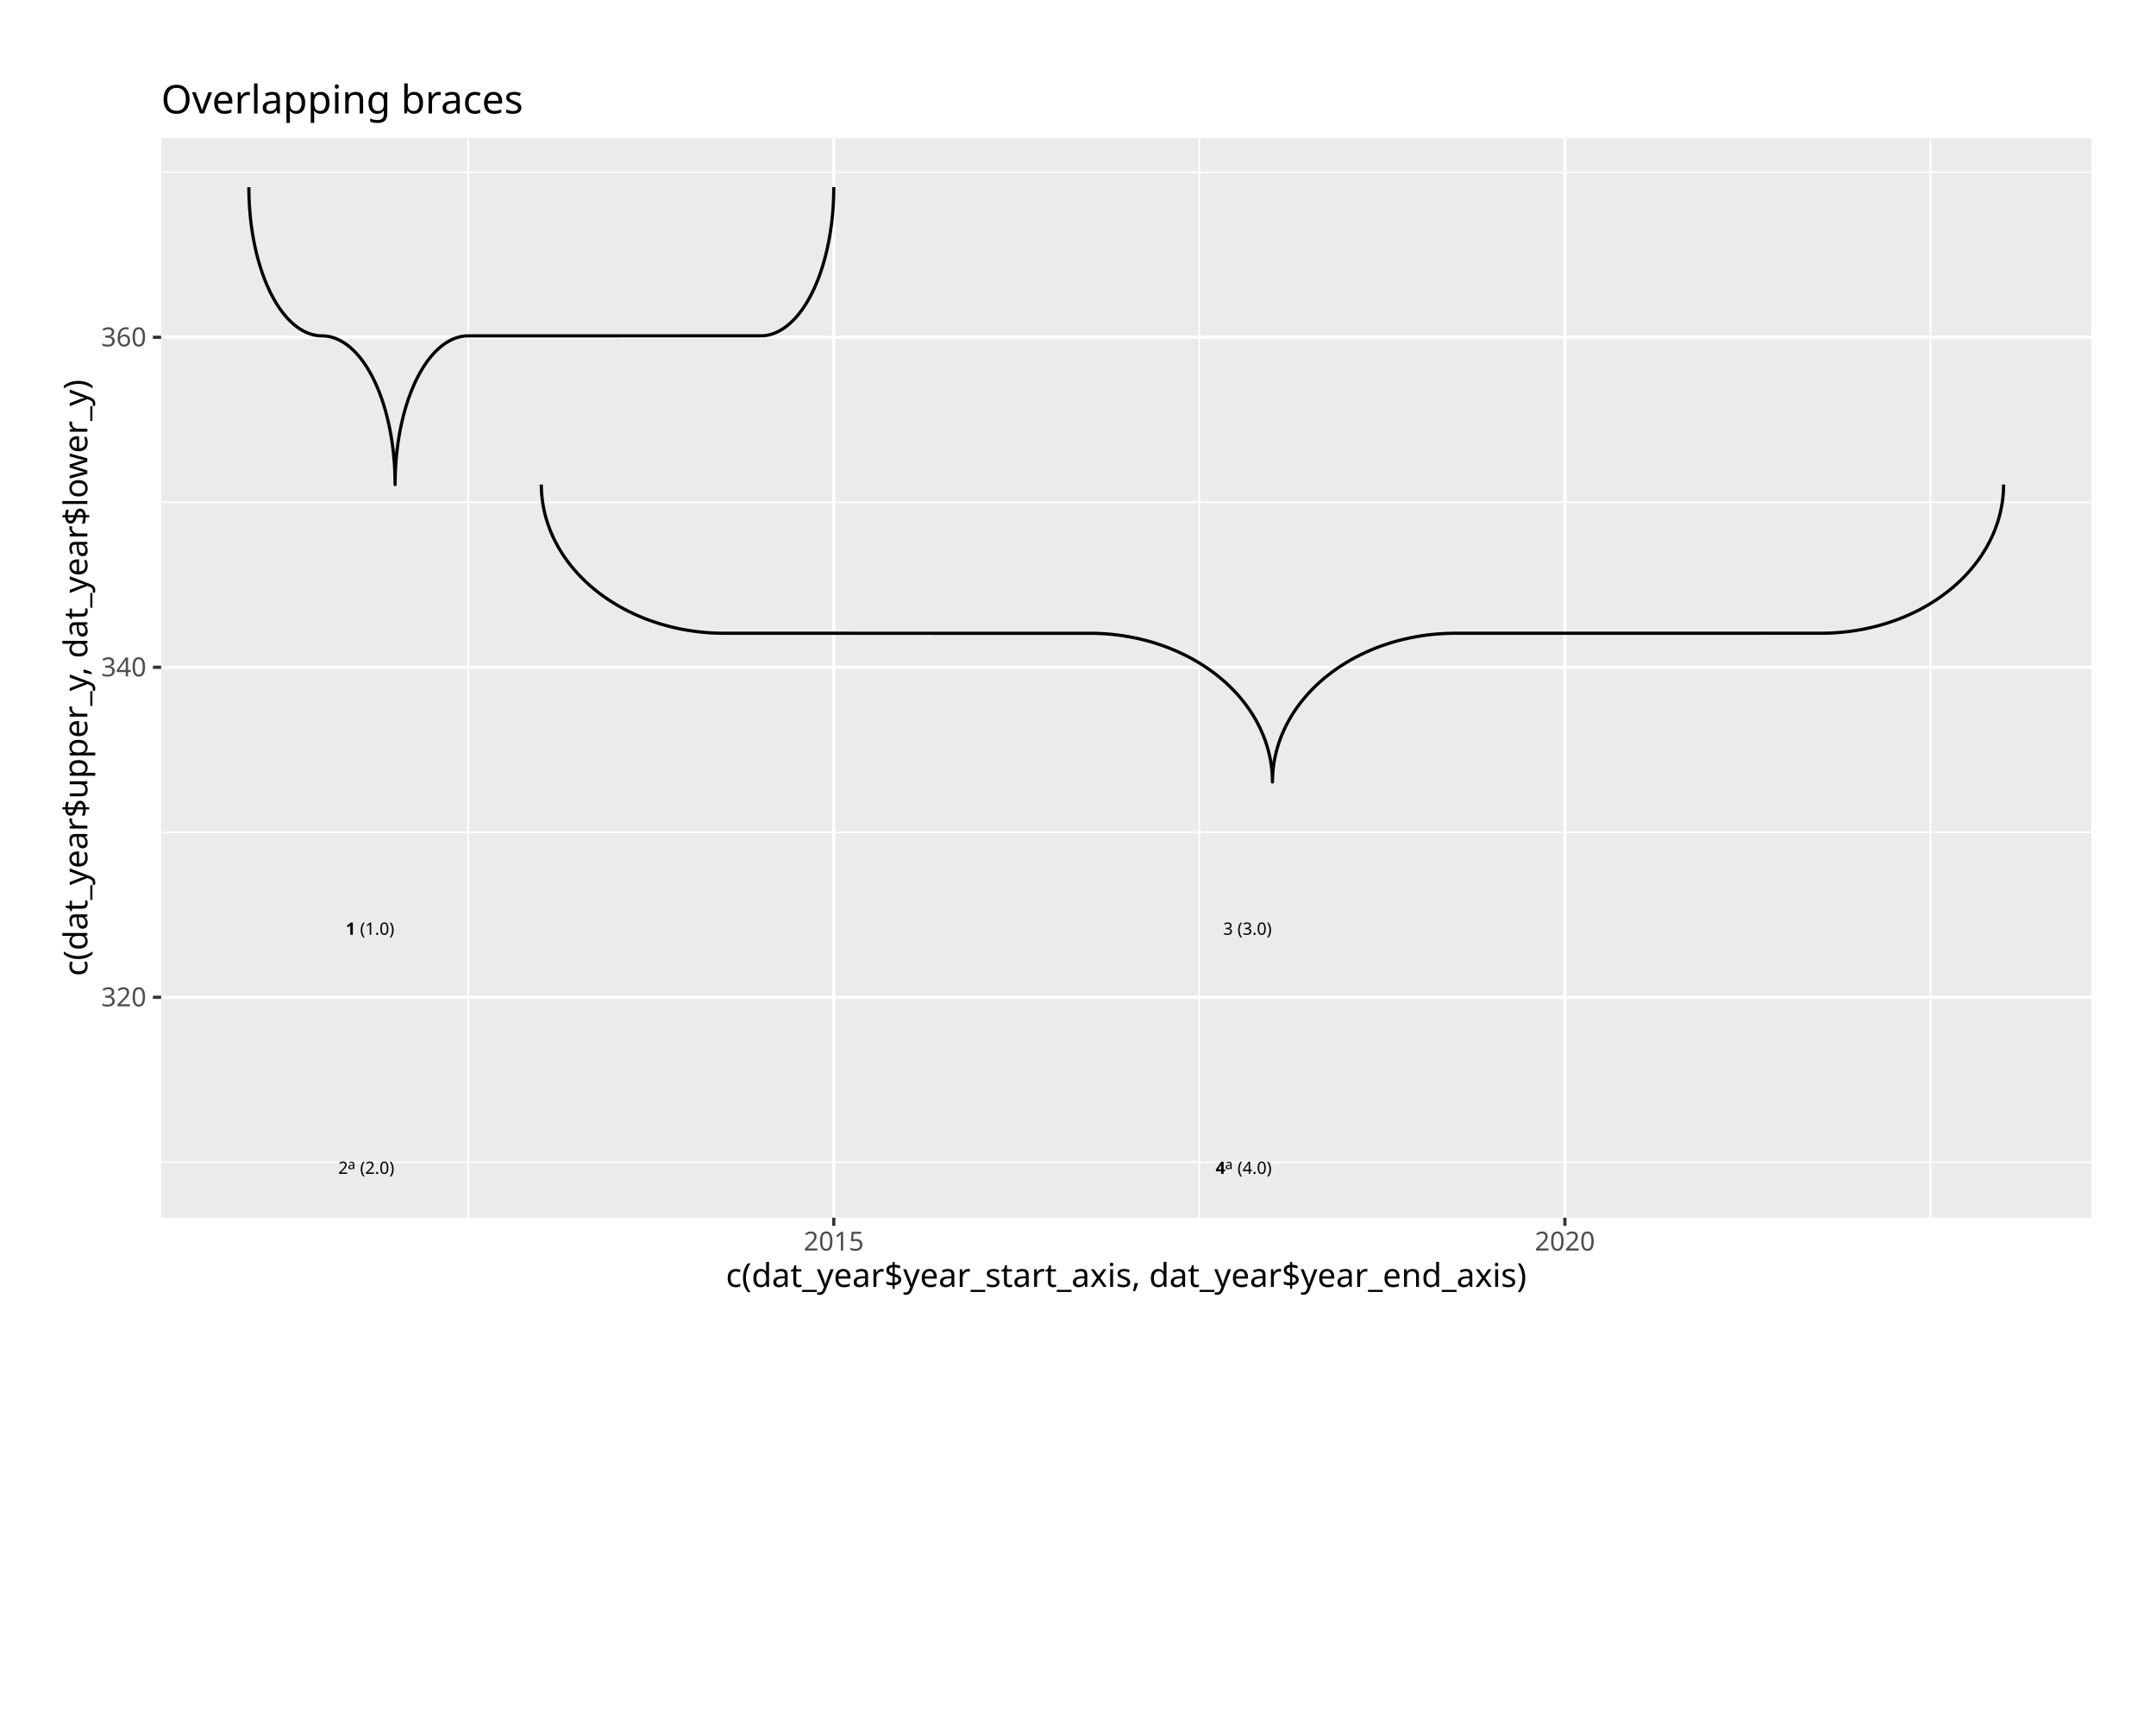
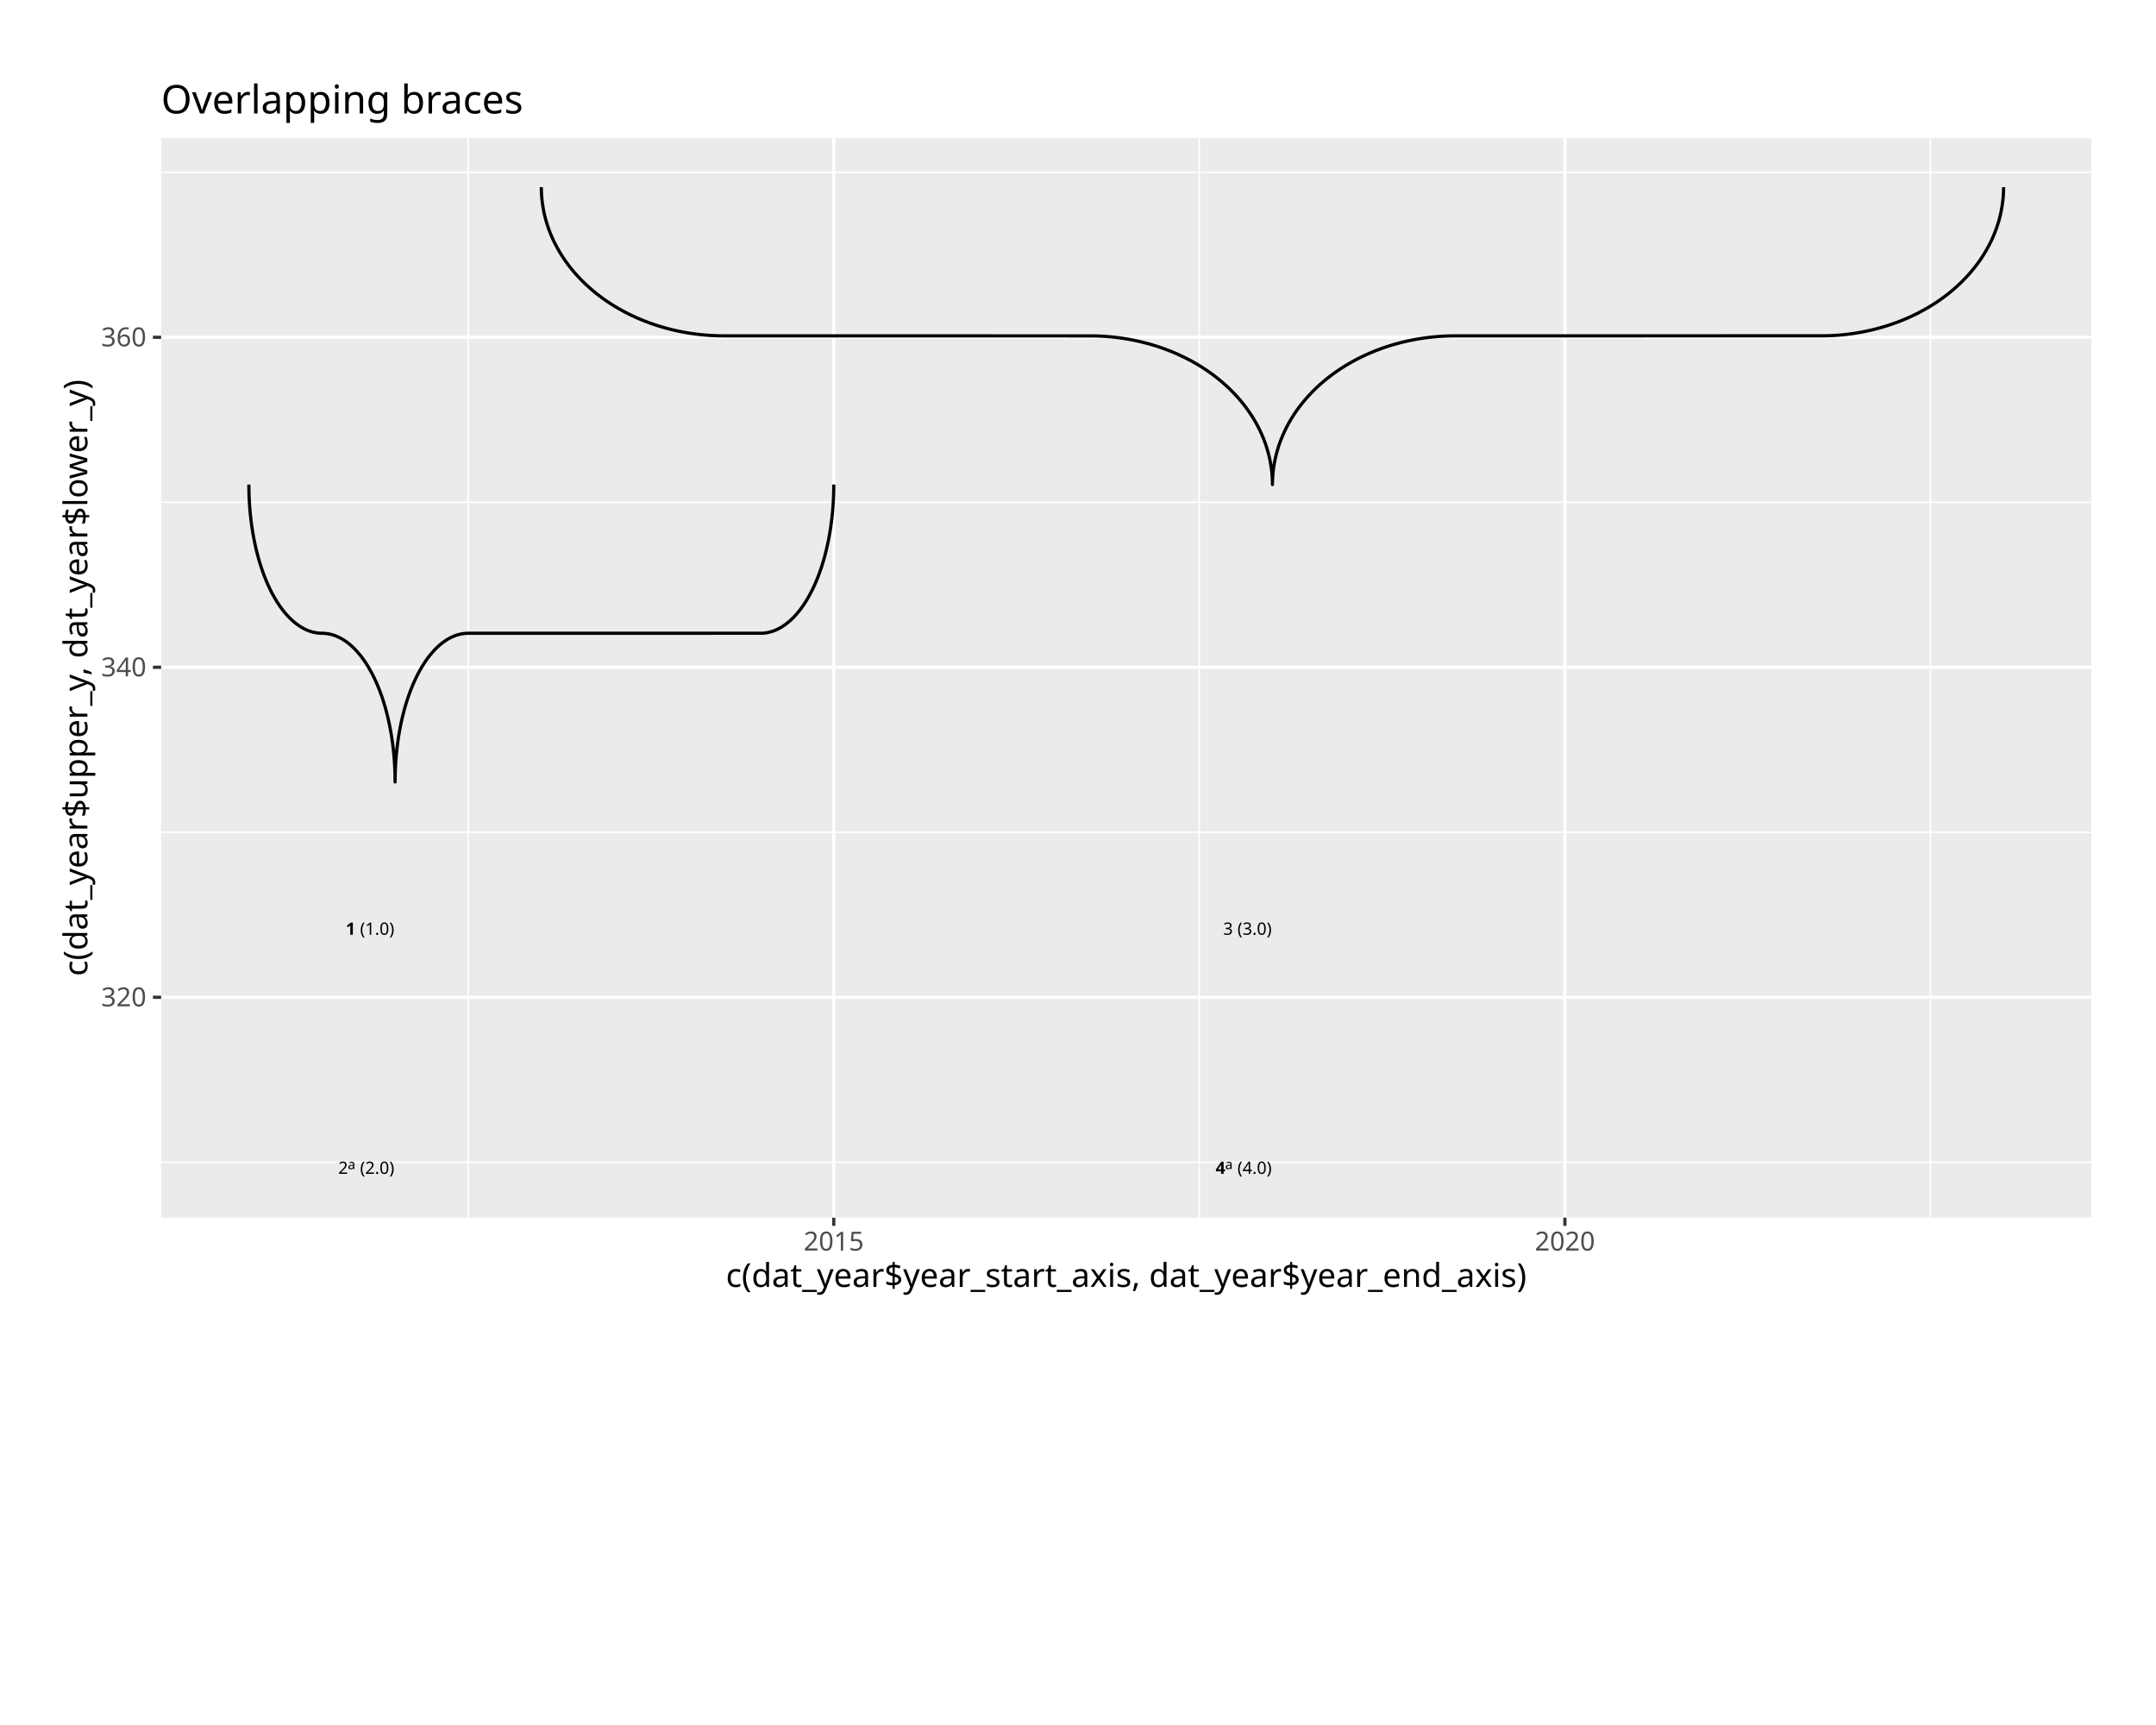
<svg xmlns="http://www.w3.org/2000/svg" class="svglite" data-engine-version="2.0" width="720.00pt" height="576.00pt" viewBox="0 0 720.00 576.00">
  <defs>
    <style type="text/css">
    .svglite line, .svglite polyline, .svglite polygon, .svglite path, .svglite rect, .svglite circle {
      fill: none;
      stroke: #000000;
      stroke-linecap: round;
      stroke-linejoin: round;
      stroke-miterlimit: 10.00;
    }
  </style>
  </defs>
  <rect width="100%" height="100%" style="stroke: none; fill: #FFFFFF;" />
  <defs>
    <clipPath id="cpMC4wMHw3MjAuMDB8MC4wMHw1NzYuMDA=">
      <rect x="0.00" y="0.00" width="720.00" height="576.00" />
    </clipPath>
  </defs>
  <g clip-path="url(#cpMC4wMHw3MjAuMDB8MC4wMHw1NzYuMDA=)">
    <rect x="-0" y="0.00" width="720.00" height="576.00" style="stroke-width: 1.07; stroke: #FFFFFF; fill: #FFFFFF;" />
  </g>
  <defs>
    <clipPath id="cpNTMuODF8Njk4LjQwfDQ2LjEwfDQwNi41OQ==">
      <rect x="53.81" y="46.10" width="644.59" height="360.49" />
    </clipPath>
  </defs>
  <g clip-path="url(#cpNTMuODF8Njk4LjQwfDQ2LjEwfDQwNi41OQ==)">
    <rect x="53.81" y="46.10" width="644.59" height="360.49" style="stroke-width: 1.07; stroke: none; fill: #EBEBEB;" />
    <polyline points="53.81,388.10 698.40,388.10 " style="stroke-width: 0.53; stroke: #FFFFFF; stroke-linecap: butt;" />
    <polyline points="53.81,277.91 698.40,277.91 " style="stroke-width: 0.53; stroke: #FFFFFF; stroke-linecap: butt;" />
    <polyline points="53.81,167.72 698.40,167.72 " style="stroke-width: 0.53; stroke: #FFFFFF; stroke-linecap: butt;" />
    <polyline points="53.81,57.53 698.40,57.53 " style="stroke-width: 0.53; stroke: #FFFFFF; stroke-linecap: butt;" />
    <polyline points="156.36,406.59 156.36,46.10 " style="stroke-width: 0.53; stroke: #FFFFFF; stroke-linecap: butt;" />
    <polyline points="400.52,406.59 400.52,46.10 " style="stroke-width: 0.53; stroke: #FFFFFF; stroke-linecap: butt;" />
    <polyline points="644.68,406.59 644.68,46.10 " style="stroke-width: 0.53; stroke: #FFFFFF; stroke-linecap: butt;" />
    <polyline points="53.81,333.00 698.40,333.00 " style="stroke-width: 1.07; stroke: #FFFFFF; stroke-linecap: butt;" />
    <polyline points="53.81,222.82 698.40,222.82 " style="stroke-width: 1.07; stroke: #FFFFFF; stroke-linecap: butt;" />
    <polyline points="53.81,112.63 698.40,112.63 " style="stroke-width: 1.07; stroke: #FFFFFF; stroke-linecap: butt;" />
    <polyline points="278.44,406.59 278.44,46.10 " style="stroke-width: 1.07; stroke: #FFFFFF; stroke-linecap: butt;" />
    <polyline points="522.60,406.59 522.60,46.10 " style="stroke-width: 1.07; stroke: #FFFFFF; stroke-linecap: butt;" />
-     <polyline points="83.11,62.49 83.11,63.27 83.14,64.84 83.18,66.41 83.26,67.97 83.35,69.52 83.48,71.07 83.62,72.61 83.79,74.14 83.98,75.66 84.20,77.16 84.44,78.65 84.70,80.13 84.99,81.58 85.29,83.02 85.62,84.44 85.97,85.83 86.35,87.20 86.74,88.55 87.16,89.87 87.59,91.17 88.05,92.43 88.52,93.67 89.01,94.87 89.53,96.04 90.06,97.18 90.60,98.29 91.17,99.35 91.75,100.39 92.34,101.38 92.96,102.34 93.58,103.25 94.22,104.13 94.87,104.96 95.54,105.75 96.22,106.50 96.91,107.20 97.61,107.86 98.31,108.48 99.03,109.04 99.76,109.57 100.49,110.04 101.24,110.47 101.98,110.85 102.74,111.18 103.50,111.46 104.26,111.70 105.02,111.88 105.79,112.02 106.56,112.11 107.33,112.14 108.10,112.16 108.87,112.22 109.64,112.33 110.41,112.49 111.17,112.70 111.93,112.96 112.69,113.27 113.44,113.62 114.18,114.03 114.92,114.48 115.65,114.98 116.38,115.52 117.09,116.11 117.79,116.75 118.49,117.43 119.17,118.16 119.84,118.93 120.50,119.74 121.15,120.59 121.78,121.49 122.40,122.42 123.00,123.40 123.59,124.41 124.17,125.46 124.72,126.55 125.26,127.67 125.78,128.83 126.28,130.01 126.77,131.23 127.23,132.49 127.68,133.77 128.10,135.07 128.51,136.41 128.89,137.77 129.25,139.15 129.59,140.56 129.91,141.98 130.21,143.43 130.48,144.90 130.73,146.38 130.96,147.88 131.17,149.39 131.35,150.91 131.50,152.45 131.64,153.99 131.75,155.54 131.83,157.10 131.89,158.66 131.93,160.23 131.94,161.80 131.94,161.80 131.94,161.01 131.97,159.45 132.02,157.88 132.09,156.32 132.19,154.77 132.31,153.22 132.45,151.68 132.62,150.15 132.82,148.63 133.03,147.13 133.27,145.64 133.53,144.16 133.82,142.71 134.13,141.27 134.46,139.85 134.81,138.46 135.18,137.08 135.57,135.74 135.99,134.42 136.42,133.12 136.88,131.86 137.35,130.62 137.85,129.42 138.36,128.24 138.89,127.11 139.44,126.00 140.00,124.93 140.58,123.90 141.18,122.91 141.79,121.95 142.41,121.04 143.05,120.16 143.71,119.33 144.37,118.54 145.05,117.79 145.74,117.09 146.44,116.43 147.15,115.81 147.87,115.24 148.59,114.72 149.33,114.25 150.07,113.82 150.82,113.44 151.57,113.11 152.33,112.82 153.09,112.59 153.86,112.41 154.62,112.27 155.39,112.18 156.16,112.15 254.60,112.13 255.37,112.07 256.14,111.96 256.91,111.80 257.67,111.59 258.43,111.33 259.19,111.02 259.94,110.66 260.68,110.26 261.42,109.81 262.15,109.31 262.87,108.77 263.59,108.17 264.29,107.54 264.99,106.86 265.67,106.13 266.34,105.36 267.00,104.55 267.65,103.69 268.28,102.80 268.90,101.86 269.50,100.89 270.09,99.88 270.66,98.83 271.22,97.74 271.76,96.62 272.28,95.46 272.78,94.27 273.27,93.05 273.73,91.80 274.18,90.52 274.60,89.21 275.01,87.88 275.39,86.52 275.75,85.14 276.09,83.73 276.41,82.30 276.71,80.86 276.98,79.39 277.23,77.91 277.46,76.41 277.66,74.90 277.85,73.38 278.00,71.84 278.14,70.30 278.24,68.74 278.33,67.19 278.39,65.62 278.43,64.06 278.44,62.49 278.44,62.49 " style="stroke-width: 1.07; stroke-linecap: butt;" />
-     <polyline points="180.77,161.80 180.78,162.58 180.84,164.15 180.96,165.71 181.15,167.27 181.39,168.83 181.69,170.38 182.05,171.92 182.48,173.45 182.96,174.96 183.50,176.47 184.10,177.96 184.75,179.43 185.47,180.89 186.24,182.33 187.06,183.74 187.94,185.14 188.87,186.51 189.86,187.86 190.89,189.18 191.98,190.47 193.12,191.74 194.31,192.97 195.54,194.18 196.82,195.35 198.14,196.49 199.51,197.59 200.92,198.66 202.37,199.69 203.86,200.69 205.39,201.64 206.96,202.56 208.56,203.43 210.19,204.27 211.85,205.06 213.55,205.81 215.27,206.51 217.02,207.17 218.79,207.78 220.59,208.35 222.40,208.87 224.24,209.35 226.09,209.78 227.96,210.16 229.85,210.49 231.74,210.77 233.65,211.01 235.56,211.19 237.48,211.33 239.41,211.41 241.33,211.45 365.34,211.47 367.27,211.53 369.19,211.64 371.11,211.80 373.02,212.01 374.92,212.27 376.81,212.58 378.68,212.93 380.55,213.33 382.39,213.79 384.22,214.28 386.03,214.83 387.81,215.42 389.57,216.06 391.31,216.74 393.02,217.47 394.69,218.24 396.34,219.05 397.96,219.90 399.54,220.80 401.09,221.73 402.60,222.71 404.07,223.72 405.50,224.77 406.89,225.86 408.23,226.98 409.54,228.13 410.79,229.32 412.00,230.54 413.17,231.79 414.28,233.07 415.34,234.38 416.35,235.72 417.31,237.07 418.22,238.46 419.07,239.86 419.87,241.29 420.61,242.74 421.29,244.20 421.92,245.69 422.49,247.19 423.00,248.70 423.45,250.22 423.84,251.76 424.18,253.30 424.45,254.85 424.66,256.41 424.82,257.97 424.91,259.54 424.94,261.11 424.94,261.11 424.94,260.32 425.01,258.75 425.13,257.19 425.31,255.63 425.55,254.07 425.86,252.53 426.22,250.99 426.64,249.46 427.12,247.94 427.66,246.43 428.26,244.94 428.92,243.47 429.63,242.01 430.40,240.58 431.22,239.16 432.10,237.76 433.03,236.39 434.02,235.04 435.06,233.72 436.15,232.43 437.28,231.16 438.47,229.93 439.70,228.72 440.98,227.55 442.31,226.41 443.68,225.31 445.09,224.24 446.54,223.21 448.03,222.21 449.56,221.26 451.12,220.34 452.72,219.47 454.35,218.64 456.02,217.85 457.71,217.10 459.43,216.39 461.18,215.73 462.95,215.12 464.75,214.55 466.57,214.03 468.40,213.55 470.26,213.13 472.13,212.75 474.01,212.42 475.91,212.13 477.81,211.90 479.73,211.71 481.65,211.58 483.57,211.49 485.50,211.45 609.50,211.44 611.43,211.38 613.35,211.26 615.27,211.10 617.18,210.89 619.08,210.64 620.97,210.33 622.85,209.97 624.71,209.57 626.56,209.12 628.38,208.62 630.19,208.07 631.97,207.48 633.74,206.85 635.47,206.16 637.18,205.44 638.86,204.67 640.51,203.86 642.12,203.00 643.70,202.11 645.25,201.17 646.76,200.20 648.23,199.18 649.66,198.13 651.05,197.05 652.40,195.93 653.70,194.77 654.96,193.58 656.17,192.36 657.33,191.11 658.44,189.83 659.50,188.52 660.52,187.19 661.48,185.83 662.38,184.44 663.23,183.04 664.03,181.61 664.77,180.16 665.46,178.70 666.08,177.22 666.65,175.72 667.16,174.21 667.62,172.68 668.01,171.15 668.34,169.60 668.61,168.05 668.83,166.49 668.98,164.93 669.07,163.37 669.10,161.80 669.10,161.80 " style="stroke-width: 1.07; stroke-linecap: butt;" />
+     <polyline points="83.11,161.80 83.11,162.58 83.14,164.15 83.18,165.71 83.26,167.27 83.35,168.83 83.48,170.38 83.62,171.92 83.79,173.45 83.98,174.96 84.20,176.47 84.44,177.96 84.70,179.43 84.99,180.89 85.29,182.33 85.62,183.74 85.97,185.14 86.35,186.51 86.74,187.86 87.16,189.18 87.59,190.47 88.05,191.74 88.52,192.97 89.01,194.18 89.53,195.35 90.06,196.49 90.60,197.59 91.17,198.66 91.75,199.69 92.34,200.69 92.96,201.64 93.58,202.56 94.22,203.43 94.87,204.27 95.54,205.06 96.22,205.81 96.91,206.51 97.61,207.17 98.31,207.78 99.03,208.35 99.76,208.87 100.49,209.35 101.24,209.78 101.98,210.16 102.74,210.49 103.50,210.77 104.26,211.01 105.02,211.19 105.79,211.33 106.56,211.41 107.33,211.45 108.10,211.47 108.87,211.53 109.64,211.64 110.41,211.80 111.17,212.01 111.93,212.27 112.69,212.58 113.44,212.93 114.18,213.33 114.92,213.79 115.65,214.28 116.38,214.83 117.09,215.42 117.79,216.06 118.49,216.74 119.17,217.47 119.84,218.24 120.50,219.05 121.15,219.90 121.78,220.80 122.40,221.73 123.00,222.71 123.59,223.72 124.17,224.77 124.72,225.86 125.26,226.98 125.78,228.13 126.28,229.32 126.77,230.54 127.23,231.79 127.68,233.07 128.10,234.38 128.51,235.72 128.89,237.07 129.25,238.46 129.59,239.86 129.91,241.29 130.21,242.74 130.48,244.20 130.73,245.69 130.96,247.19 131.17,248.70 131.35,250.22 131.50,251.76 131.64,253.30 131.75,254.85 131.83,256.41 131.89,257.97 131.93,259.54 131.94,261.11 131.94,261.11 131.94,260.32 131.97,258.75 132.02,257.19 132.09,255.63 132.19,254.07 132.31,252.53 132.45,250.99 132.62,249.46 132.82,247.94 133.03,246.43 133.27,244.94 133.53,243.47 133.82,242.01 134.13,240.58 134.46,239.16 134.81,237.76 135.18,236.39 135.57,235.04 135.99,233.72 136.42,232.43 136.88,231.16 137.35,229.93 137.85,228.72 138.36,227.55 138.89,226.41 139.44,225.31 140.00,224.24 140.58,223.21 141.18,222.21 141.79,221.26 142.41,220.34 143.05,219.47 143.71,218.64 144.37,217.85 145.05,217.10 145.74,216.39 146.44,215.73 147.15,215.12 147.87,214.55 148.59,214.03 149.33,213.55 150.07,213.13 150.82,212.75 151.57,212.42 152.33,212.13 153.09,211.90 153.86,211.71 154.62,211.58 155.39,211.49 156.16,211.45 254.60,211.44 255.37,211.38 256.14,211.26 256.91,211.10 257.67,210.89 258.43,210.64 259.19,210.33 259.94,209.97 260.68,209.57 261.42,209.12 262.15,208.62 262.87,208.07 263.59,207.48 264.29,206.85 264.99,206.16 265.67,205.44 266.34,204.67 267.00,203.86 267.65,203.00 268.28,202.11 268.90,201.17 269.50,200.20 270.09,199.18 270.66,198.13 271.22,197.05 271.76,195.93 272.28,194.77 272.78,193.58 273.27,192.36 273.73,191.11 274.18,189.83 274.60,188.52 275.01,187.19 275.39,185.83 275.75,184.44 276.09,183.04 276.41,181.61 276.71,180.16 276.98,178.70 277.23,177.22 277.46,175.72 277.66,174.21 277.85,172.68 278.00,171.15 278.14,169.60 278.24,168.05 278.33,166.49 278.39,164.93 278.43,163.37 278.44,161.80 278.44,161.80 " style="stroke-width: 1.07; stroke-linecap: butt;" />
+     <polyline points="180.77,62.49 180.78,63.27 180.84,64.84 180.96,66.41 181.15,67.97 181.39,69.52 181.69,71.07 182.05,72.61 182.48,74.14 182.96,75.66 183.50,77.16 184.10,78.65 184.75,80.13 185.47,81.58 186.24,83.02 187.06,84.44 187.94,85.83 188.87,87.20 189.86,88.55 190.89,89.87 191.98,91.17 193.12,92.43 194.31,93.67 195.54,94.87 196.82,96.04 198.14,97.18 199.51,98.29 200.92,99.35 202.37,100.39 203.86,101.38 205.39,102.34 206.96,103.25 208.56,104.13 210.19,104.96 211.85,105.75 213.55,106.50 215.27,107.20 217.02,107.86 218.79,108.48 220.59,109.04 222.40,109.57 224.24,110.04 226.09,110.47 227.96,110.85 229.85,111.18 231.74,111.46 233.65,111.70 235.56,111.88 237.48,112.02 239.41,112.11 241.33,112.14 365.34,112.16 367.27,112.22 369.19,112.33 371.11,112.49 373.02,112.70 374.92,112.96 376.81,113.27 378.68,113.62 380.55,114.03 382.39,114.48 384.22,114.98 386.03,115.52 387.81,116.11 389.57,116.75 391.31,117.43 393.02,118.16 394.69,118.93 396.34,119.74 397.96,120.59 399.54,121.49 401.09,122.42 402.60,123.40 404.07,124.41 405.50,125.46 406.89,126.55 408.23,127.67 409.54,128.83 410.79,130.01 412.00,131.23 413.17,132.49 414.28,133.77 415.34,135.07 416.35,136.41 417.31,137.77 418.22,139.15 419.07,140.56 419.87,141.98 420.61,143.43 421.29,144.90 421.92,146.38 422.49,147.88 423.00,149.39 423.45,150.91 423.84,152.45 424.18,153.99 424.45,155.54 424.66,157.10 424.82,158.66 424.91,160.23 424.94,161.80 424.94,161.80 424.94,161.01 425.01,159.45 425.13,157.88 425.31,156.32 425.55,154.77 425.86,153.22 426.22,151.68 426.64,150.15 427.12,148.63 427.66,147.13 428.26,145.64 428.92,144.16 429.63,142.71 430.40,141.27 431.22,139.85 432.10,138.46 433.03,137.08 434.02,135.74 435.06,134.42 436.15,133.12 437.28,131.86 438.47,130.62 439.70,129.42 440.98,128.24 442.31,127.11 443.68,126.00 445.09,124.93 446.54,123.90 448.03,122.91 449.56,121.95 451.12,121.04 452.72,120.16 454.35,119.33 456.02,118.54 457.71,117.79 459.43,117.09 461.18,116.43 462.95,115.81 464.75,115.24 466.57,114.72 468.40,114.25 470.26,113.82 472.13,113.44 474.01,113.11 475.91,112.82 477.81,112.59 479.73,112.41 481.65,112.27 483.57,112.18 485.50,112.15 609.50,112.13 611.43,112.07 613.35,111.96 615.27,111.80 617.18,111.59 619.08,111.33 620.97,111.02 622.85,110.66 624.71,110.26 626.56,109.81 628.38,109.31 630.19,108.77 631.97,108.17 633.74,107.54 635.47,106.86 637.18,106.13 638.86,105.36 640.51,104.55 642.12,103.69 643.70,102.80 645.25,101.86 646.76,100.89 648.23,99.88 649.66,98.83 651.05,97.74 652.40,96.62 653.70,95.46 654.96,94.27 656.17,93.05 657.33,91.80 658.44,90.52 659.50,89.21 660.52,87.88 661.48,86.52 662.38,85.14 663.23,83.73 664.03,82.30 664.77,80.86 665.46,79.39 666.08,77.91 666.65,76.41 667.16,74.90 667.62,73.38 668.01,71.84 668.34,70.30 668.61,68.74 668.83,67.19 668.98,65.62 669.07,64.06 669.10,62.49 669.10,62.49 " style="stroke-width: 1.07; stroke-linecap: butt;" />
    <text x="115.49" y="312.13" style="font-size: 5.69px; font-weight: bold; font-family: sans;" textLength="3.17px" lengthAdjust="spacingAndGlyphs">1</text>
    <text x="120.24" y="312.13" style="font-size: 5.69px; font-family: sans;" textLength="11.70px" lengthAdjust="spacingAndGlyphs">(1.0)</text>
    <text x="112.96" y="391.97" style="font-size: 5.69px; font-family: sans;" textLength="3.17px" lengthAdjust="spacingAndGlyphs">2</text>
    <text x="116.13" y="390.40" style="font-size: 4.55px; font-family: sans;" textLength="2.53px" lengthAdjust="spacingAndGlyphs">a</text>
    <text x="120.24" y="391.97" style="font-size: 5.69px; font-family: sans;" textLength="11.70px" lengthAdjust="spacingAndGlyphs">(2.0)</text>
    <text x="408.49" y="312.13" style="font-size: 5.69px; font-family: sans;" textLength="3.17px" lengthAdjust="spacingAndGlyphs">3</text>
    <text x="413.24" y="312.13" style="font-size: 5.69px; font-family: sans;" textLength="11.70px" lengthAdjust="spacingAndGlyphs">(3.0)</text>
    <text x="405.96" y="391.97" style="font-size: 5.69px; font-weight: bold; font-family: sans;" textLength="3.17px" lengthAdjust="spacingAndGlyphs">4</text>
    <text x="409.12" y="390.40" style="font-size: 4.55px; font-family: sans;" textLength="2.53px" lengthAdjust="spacingAndGlyphs">a</text>
    <text x="413.24" y="391.97" style="font-size: 5.69px; font-family: sans;" textLength="11.70px" lengthAdjust="spacingAndGlyphs">(4.0)</text>
  </g>
  <g clip-path="url(#cpMC4wMHw3MjAuMDB8MC4wMHw1NzYuMDA=)">
    <text x="48.88" y="336.03" text-anchor="end" style="font-size: 8.80px; fill: #4D4D4D; font-family: sans;" textLength="14.68px" lengthAdjust="spacingAndGlyphs">320</text>
    <text x="48.88" y="225.84" text-anchor="end" style="font-size: 8.80px; fill: #4D4D4D; font-family: sans;" textLength="14.68px" lengthAdjust="spacingAndGlyphs">340</text>
    <text x="48.88" y="115.65" text-anchor="end" style="font-size: 8.80px; fill: #4D4D4D; font-family: sans;" textLength="14.68px" lengthAdjust="spacingAndGlyphs">360</text>
    <polyline points="51.07,333.00 53.81,333.00 " style="stroke-width: 1.07; stroke: #333333; stroke-linecap: butt;" />
    <polyline points="51.07,222.82 53.81,222.82 " style="stroke-width: 1.07; stroke: #333333; stroke-linecap: butt;" />
    <polyline points="51.07,112.63 53.81,112.63 " style="stroke-width: 1.07; stroke: #333333; stroke-linecap: butt;" />
    <polyline points="278.44,409.33 278.44,406.59 " style="stroke-width: 1.07; stroke: #333333; stroke-linecap: butt;" />
    <polyline points="522.60,409.33 522.60,406.59 " style="stroke-width: 1.07; stroke: #333333; stroke-linecap: butt;" />
    <text x="278.44" y="417.58" text-anchor="middle" style="font-size: 8.80px; fill: #4D4D4D; font-family: sans;" textLength="19.58px" lengthAdjust="spacingAndGlyphs">2015</text>
    <text x="522.60" y="417.58" text-anchor="middle" style="font-size: 8.80px; fill: #4D4D4D; font-family: sans;" textLength="19.58px" lengthAdjust="spacingAndGlyphs">2020</text>
    <text x="376.10" y="429.72" text-anchor="middle" style="font-size: 11.00px; font-family: sans;" textLength="262.98px" lengthAdjust="spacingAndGlyphs">c(dat_year$year_start_axis, dat_year$year_end_axis)</text>
    <text transform="translate(29.17,226.35) rotate(-90)" text-anchor="middle" style="font-size: 11.00px; font-family: sans;" textLength="194.48px" lengthAdjust="spacingAndGlyphs">c(dat_year$upper_y, dat_year$lower_y)</text>
    <text x="53.81" y="37.88" style="font-size: 13.20px; font-family: sans;" textLength="114.48px" lengthAdjust="spacingAndGlyphs">Overlapping braces</text>
  </g>
</svg>
